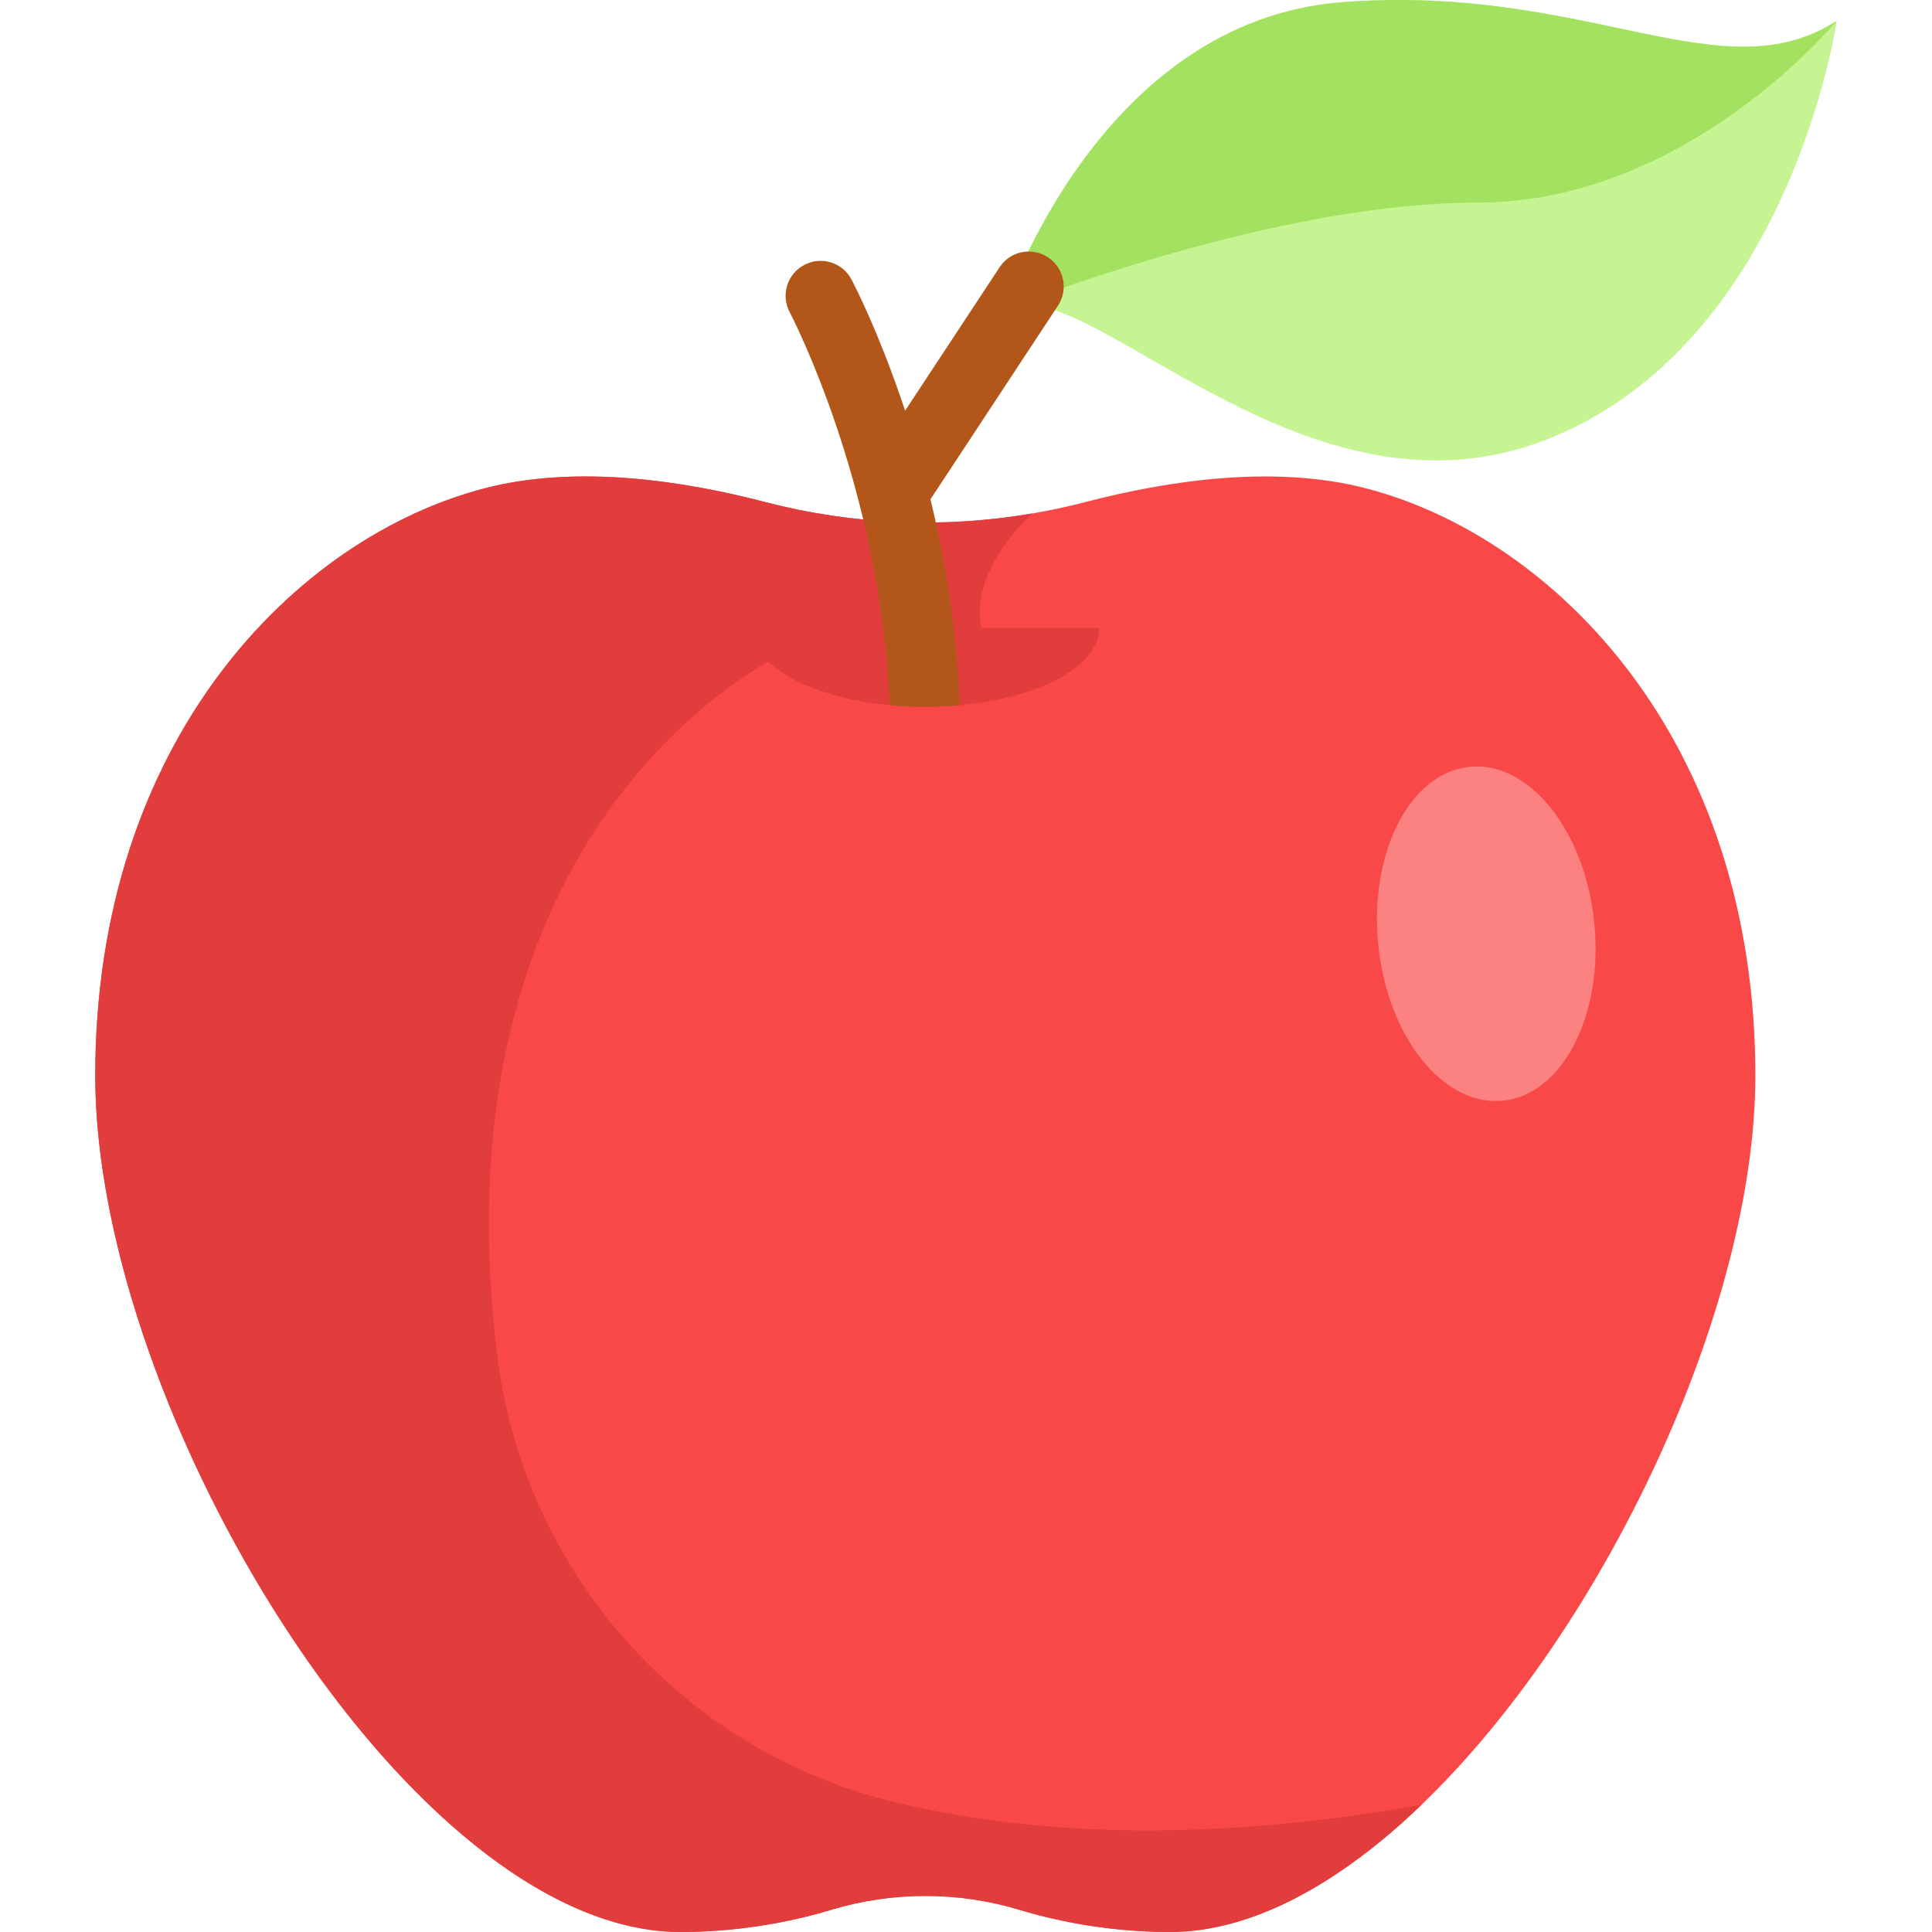
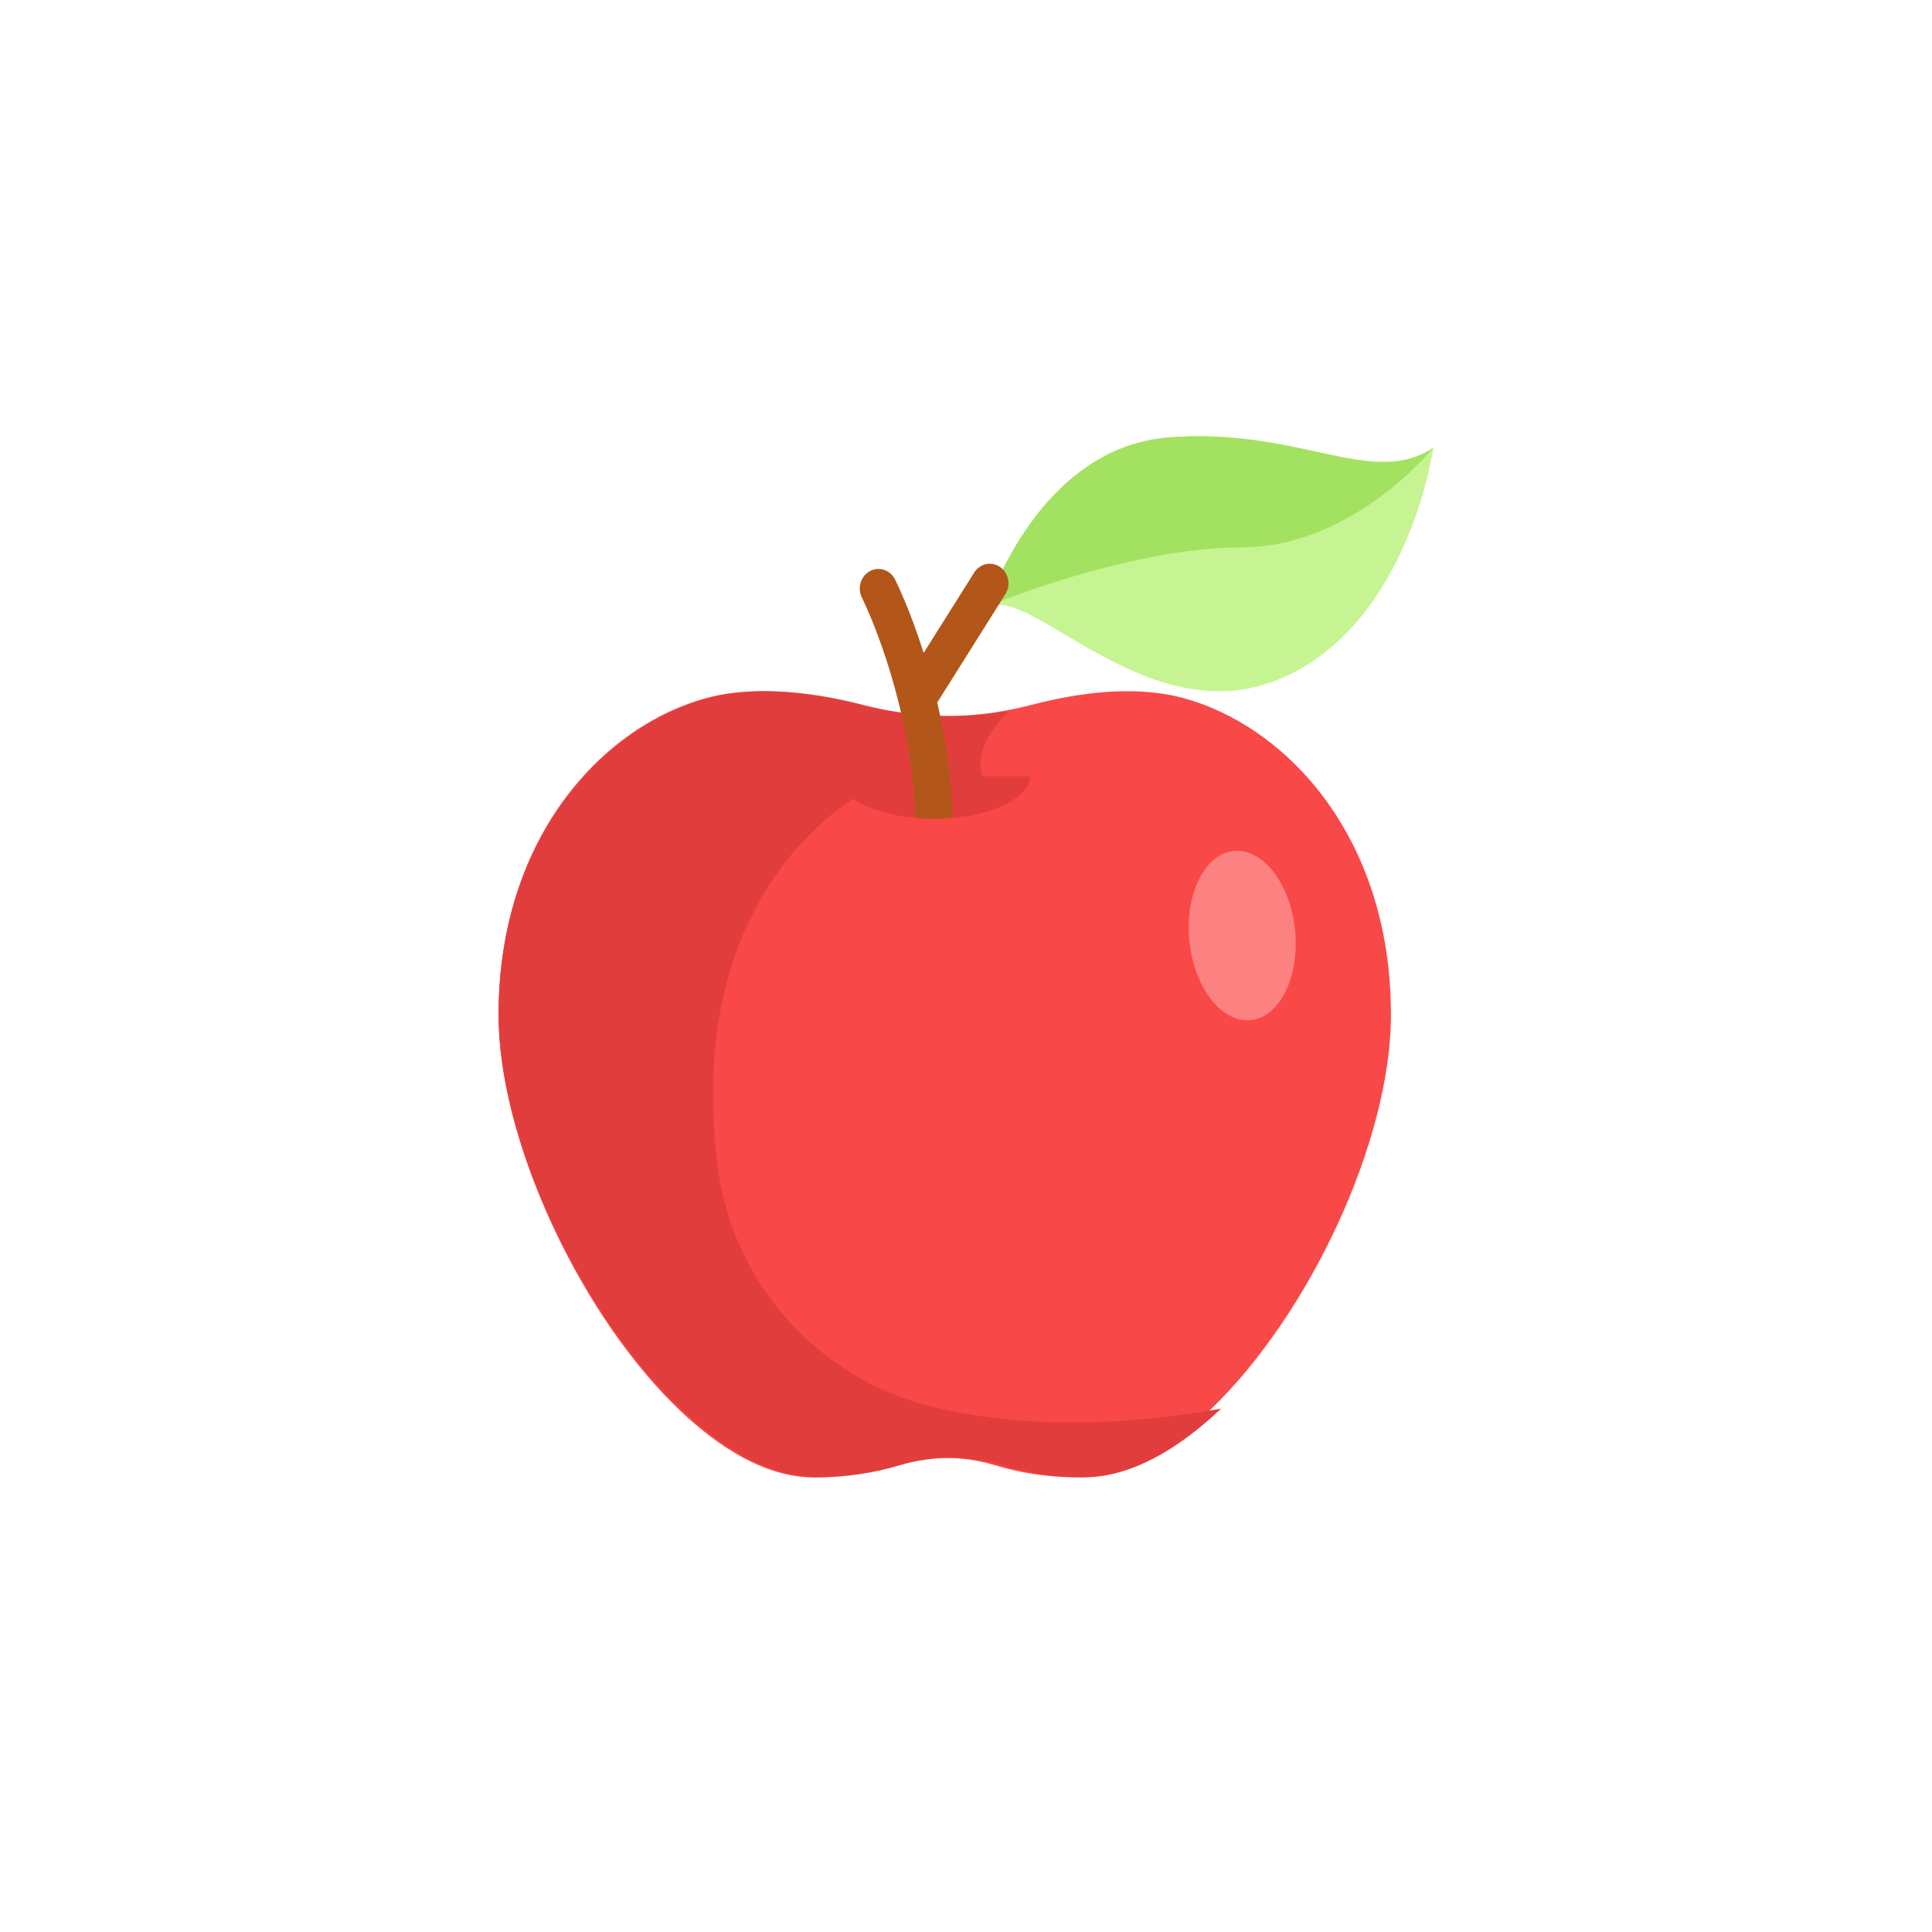
- <svg xmlns="http://www.w3.org/2000/svg" version="1.1" id="Layer_1" x="0px" y="0px" viewBox="0 0 512 512" style="enable-background:new 0 0 512 512;" xml:space="preserve">
-   <path style="fill:#F94848;" d="M465.19,285.054c0,61.607-40.062,146.747-88.501,193.258C355.207,498.967,332.069,512,310.042,512  c-13.922,0-27.808-2.236-39.754-5.843c-16.368-4.954-33.775-4.954-50.143,0C208.2,509.764,194.315,512,180.392,512  c-23.076,0-47.388-14.318-69.736-36.715c-47.042-47.104-85.412-129.947-85.412-190.232c0-88.945,53.207-142.683,103.238-155.654  c23.966-6.214,51.774-2.211,74.232,3.632c23.225,6.053,47.363,7.066,70.884,3.039c4.744-0.815,9.45-1.828,14.12-3.039  c22.459-5.843,50.254-9.846,74.232-3.632C411.984,142.371,465.19,196.109,465.19,285.054z" />
-   <path style="fill:#E23D3D;" d="M376.687,478.307c-59.444,10.504-105.23,7.594-139.729-0.76  c-56.335-13.641-98.243-61.156-105.227-118.696c-17.493-144.11,76.667-186.066,76.667-186.066  c27.598,12.539,58.63,5.843,58.63,5.843c-19.803-19.79,6.572-42.558,6.572-42.558c-23.521,4.027-47.66,3.014-70.884-3.039  c-22.459-5.843-50.266-9.846-74.232-3.632C78.451,142.371,25.245,196.109,25.245,285.054C25.245,373.987,108.742,512,180.392,512  c13.922,0,27.808-2.236,39.754-5.843c16.368-4.954,33.774-4.954,50.143,0c11.946,3.607,25.831,5.843,39.754,5.843  c22.026,0,45.164-13.033,66.647-33.688C376.687,478.309,376.69,478.312,376.687,478.307z" />
-   <path style="fill:#C7F492;" d="M486.756,5.506c0,0-12.354,86.116-77.419,111.182c-62.2,23.966-117.643-40.828-140.385-35.726  c-1.025,0.21-1.977,0.581-2.866,1.112c-0.037,0.012-0.049,0.025-0.049,0.025l0.012-0.049c0.766-2.322,25.708-76.616,89.761-81.484  C420.874-4.377,456.28,25.272,486.756,5.506z" />
-   <path style="fill:#A3E261;" d="M486.756,5.506c0,0-39.531,48.179-95.122,48.179c-48.883,0-108.909,21.965-122.683,27.277  c-1.655,0.63-2.631,1.025-2.866,1.112c-0.037,0.012-0.049,0.025-0.049,0.025l0.012-0.049c0.766-2.322,25.708-76.616,89.761-81.484  C420.874-4.377,456.28,25.272,486.756,5.506z" />
-   <ellipse transform="matrix(-0.0989 -0.9951 0.9951 -0.0989 186.5864 663.8789)" style="fill:#FC8181;" cx="393.878" cy="247.459" rx="44.464" ry="28.771" />
-   <path style="fill:#E23D3D;" d="M291.289,166.437c0,10.118-15.887,18.543-36.974,20.457c-2.94,0.272-5.979,0.408-9.092,0.408  c-3.249,0-6.411-0.148-9.463-0.432c-20.89-1.989-36.591-10.377-36.591-20.433H291.289z" />
-   <path style="fill:#B25719;" d="M280.368,81.012l-33.787,51.316c2.532,10.402,4.719,21.866,6.14,34.108  c0.778,6.609,1.334,13.441,1.594,20.457c-2.94,0.272-5.979,0.408-9.092,0.408c-3.249,0-6.411-0.148-9.463-0.432  c-0.272-7.017-0.877-13.836-1.705-20.433c-6.053-47.969-24.559-83.3-24.781-83.695c-2.397-4.521-0.679-10.13,3.842-12.526  c4.521-2.409,10.13-0.692,12.526,3.83c0.544,1.038,7.35,14.046,14.219,34.8l25.041-38.024c2.804-4.274,8.561-5.448,12.823-2.631  C281.999,70.994,283.185,76.738,280.368,81.012z" />
-   <g>
- </g>
-   <g>
- </g>
-   <g>
- </g>
-   <g>
- </g>
-   <g>
- </g>
-   <g>
- </g>
-   <g>
- </g>
-   <g>
- </g>
-   <g>
- </g>
-   <g>
- </g>
-   <g>
- </g>
-   <g>
- </g>
-   <g>
- </g>
-   <g>
- </g>
-   <g>
- </g>
+ <svg xmlns="http://www.w3.org/2000/svg" width="93px" height="93px" viewBox="0 0 93 93" version="1.1">
+   <defs />
+   <g id="Artboard" stroke="none" stroke-width="1" fill="none" fill-rule="evenodd">
+     <g id="apple" transform="translate(24, 21)" fill-rule="nonzero">
+       <path d="M42.955,27.85 C42.955,33.894 39.043,42.246 34.314,46.809 C32.216,48.835 29.957,50.114 27.807,50.114 C26.447,50.114 25.091,49.894 23.925,49.54 C22.327,49.054 20.627,49.054 19.029,49.54 C17.863,49.894 16.507,50.114 15.148,50.114 C12.895,50.114 10.521,48.709 8.339,46.512 C3.746,41.891 0,33.764 0,27.85 C0,19.124 5.195,13.852 10.08,12.58 C12.42,11.97 15.135,12.363 17.327,12.936 C19.595,13.53 21.952,13.629 24.248,13.234 C24.711,13.154 25.171,13.055 25.627,12.936 C27.82,12.363 30.533,11.97 32.875,12.58 C37.76,13.852 42.955,19.124 42.955,27.85 Z" id="Shape" fill="#F94848" />
+       <path d="M34.772,46.808 C28.891,47.839 24.361,47.553 20.947,46.734 C15.373,45.396 11.227,40.734 10.536,35.089 C8.805,20.952 18.122,16.836 18.122,16.836 C20.852,18.066 23.923,17.409 23.923,17.409 C21.963,15.468 24.573,13.234 24.573,13.234 C22.246,13.629 19.857,13.53 17.559,12.936 C15.337,12.363 12.586,11.97 10.215,12.58 C5.264,13.852 0,19.124 0,27.85 C0,36.574 8.261,50.114 15.351,50.114 C16.728,50.114 18.102,49.894 19.284,49.54 C20.903,49.054 22.626,49.054 24.245,49.54 C25.427,49.894 26.801,50.114 28.179,50.114 C30.358,50.114 32.647,48.835 34.773,46.809 C34.772,46.808 34.773,46.809 34.772,46.808 Z" id="Shape" fill="#E23D3D" />
+       <path d="M45,0.554 C45,0.554 43.798,9.215 37.467,11.736 C31.414,14.146 26.019,7.63 23.806,8.143 C23.707,8.164 23.614,8.201 23.527,8.255 C23.524,8.256 23.523,8.257 23.523,8.257 L23.524,8.252 C23.598,8.019 26.025,0.546 32.258,0.057 C38.589,-0.44 42.035,2.542 45,0.554 Z" id="Shape" fill="#C7F492" />
+       <path d="M45,0.549 C45,0.549 41.153,5.35 35.744,5.35 C30.988,5.35 25.147,7.539 23.806,8.069 C23.645,8.131 23.55,8.171 23.527,8.179 C23.524,8.181 23.523,8.182 23.523,8.182 L23.524,8.177 C23.598,7.946 26.025,0.541 32.258,0.056 C38.589,-0.436 42.035,2.519 45,0.549 Z" id="Shape" fill="#A3E261" />
+       <ellipse id="Oval" fill="#FC8181" transform="translate(35.79545, 24.03409) rotate(-95.67582) translate(-35.79545, -24.03409) " cx="35.795" cy="24.034" rx="4.091" ry="2.557" />
+       <path d="M25.568,16.364 C25.568,17.356 23.981,18.181 21.874,18.369 C21.58,18.396 21.276,18.409 20.965,18.409 C20.641,18.409 20.325,18.395 20.02,18.367 C17.932,18.172 16.364,17.349 16.364,16.364 L25.568,16.364 Z" id="Shape" fill="#E23D3D" />
+       <path d="M24.397,7.597 L21.115,12.817 C21.361,13.875 21.574,15.041 21.712,16.287 C21.787,16.959 21.841,17.654 21.866,18.368 C21.581,18.395 21.286,18.409 20.983,18.409 C20.668,18.409 20.361,18.394 20.064,18.365 C20.038,17.651 19.979,16.958 19.898,16.287 C19.311,11.407 17.513,7.813 17.491,7.773 C17.259,7.313 17.426,6.742 17.865,6.498 C18.304,6.253 18.849,6.428 19.081,6.888 C19.134,6.994 19.795,8.317 20.462,10.428 L22.895,6.56 C23.167,6.125 23.726,6.006 24.14,6.292 C24.555,6.578 24.671,7.162 24.397,7.597 Z" id="Shape" fill="#B25719" />
+     </g>
+   </g>
</svg>
